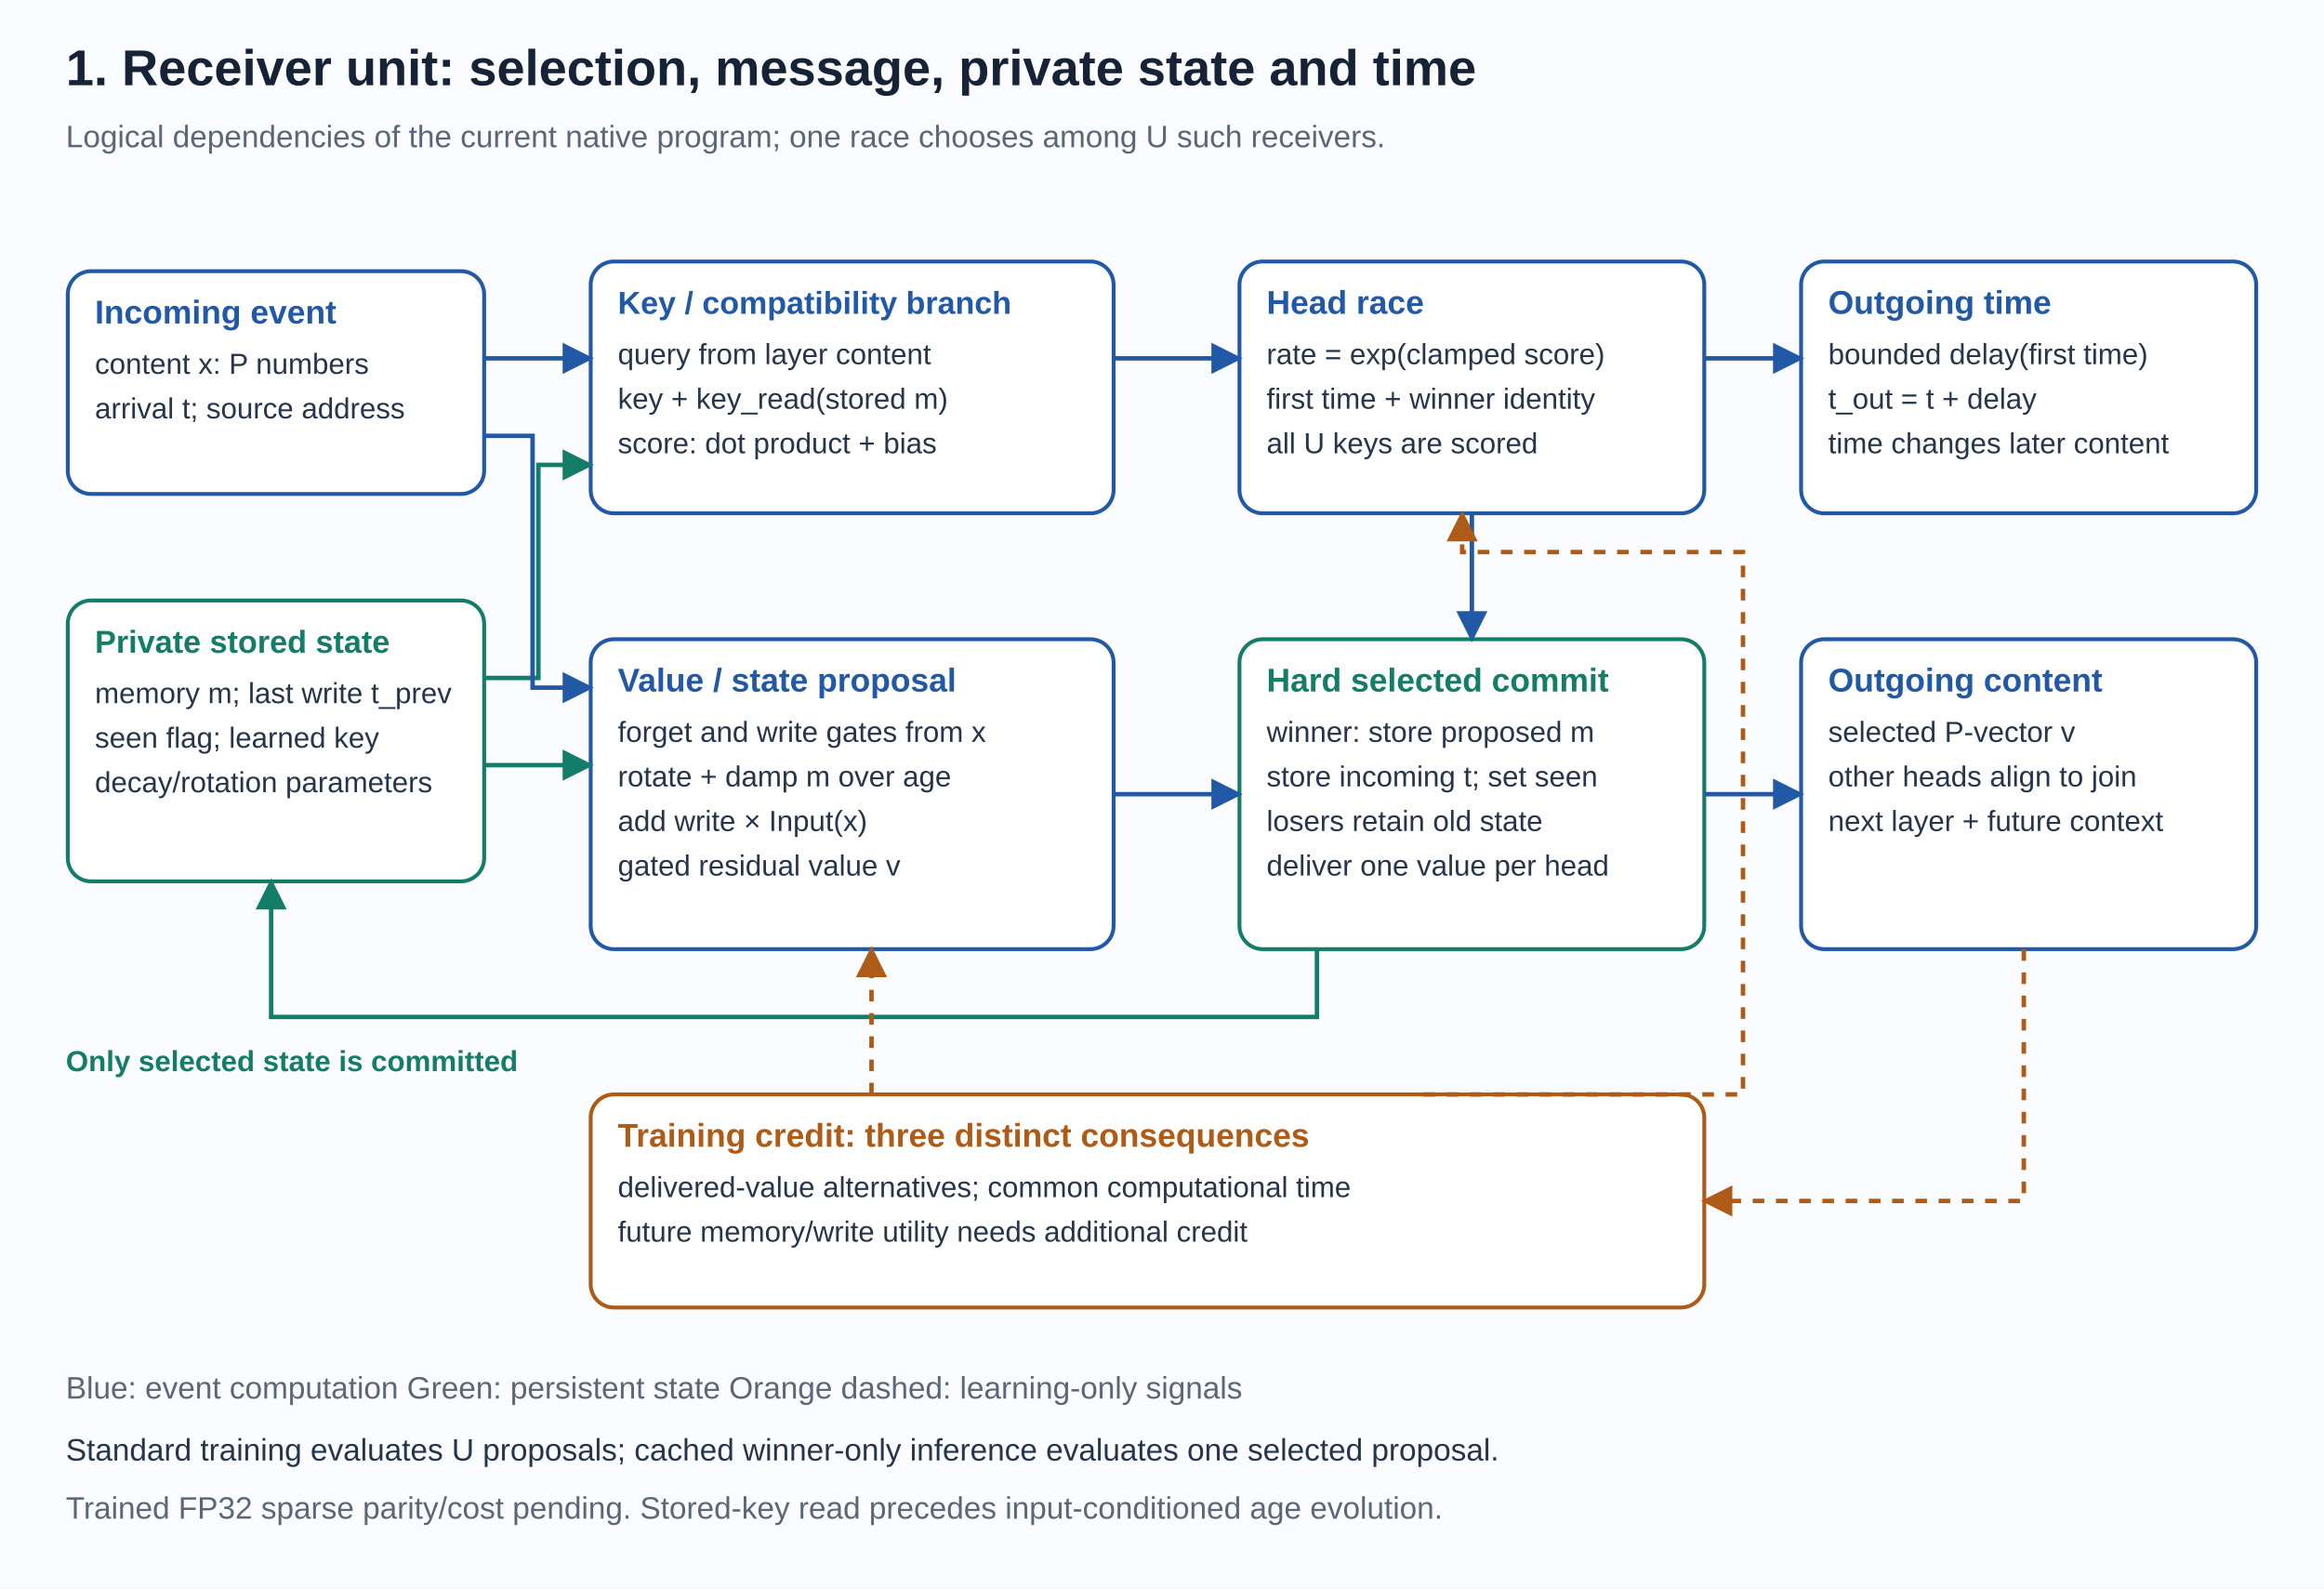
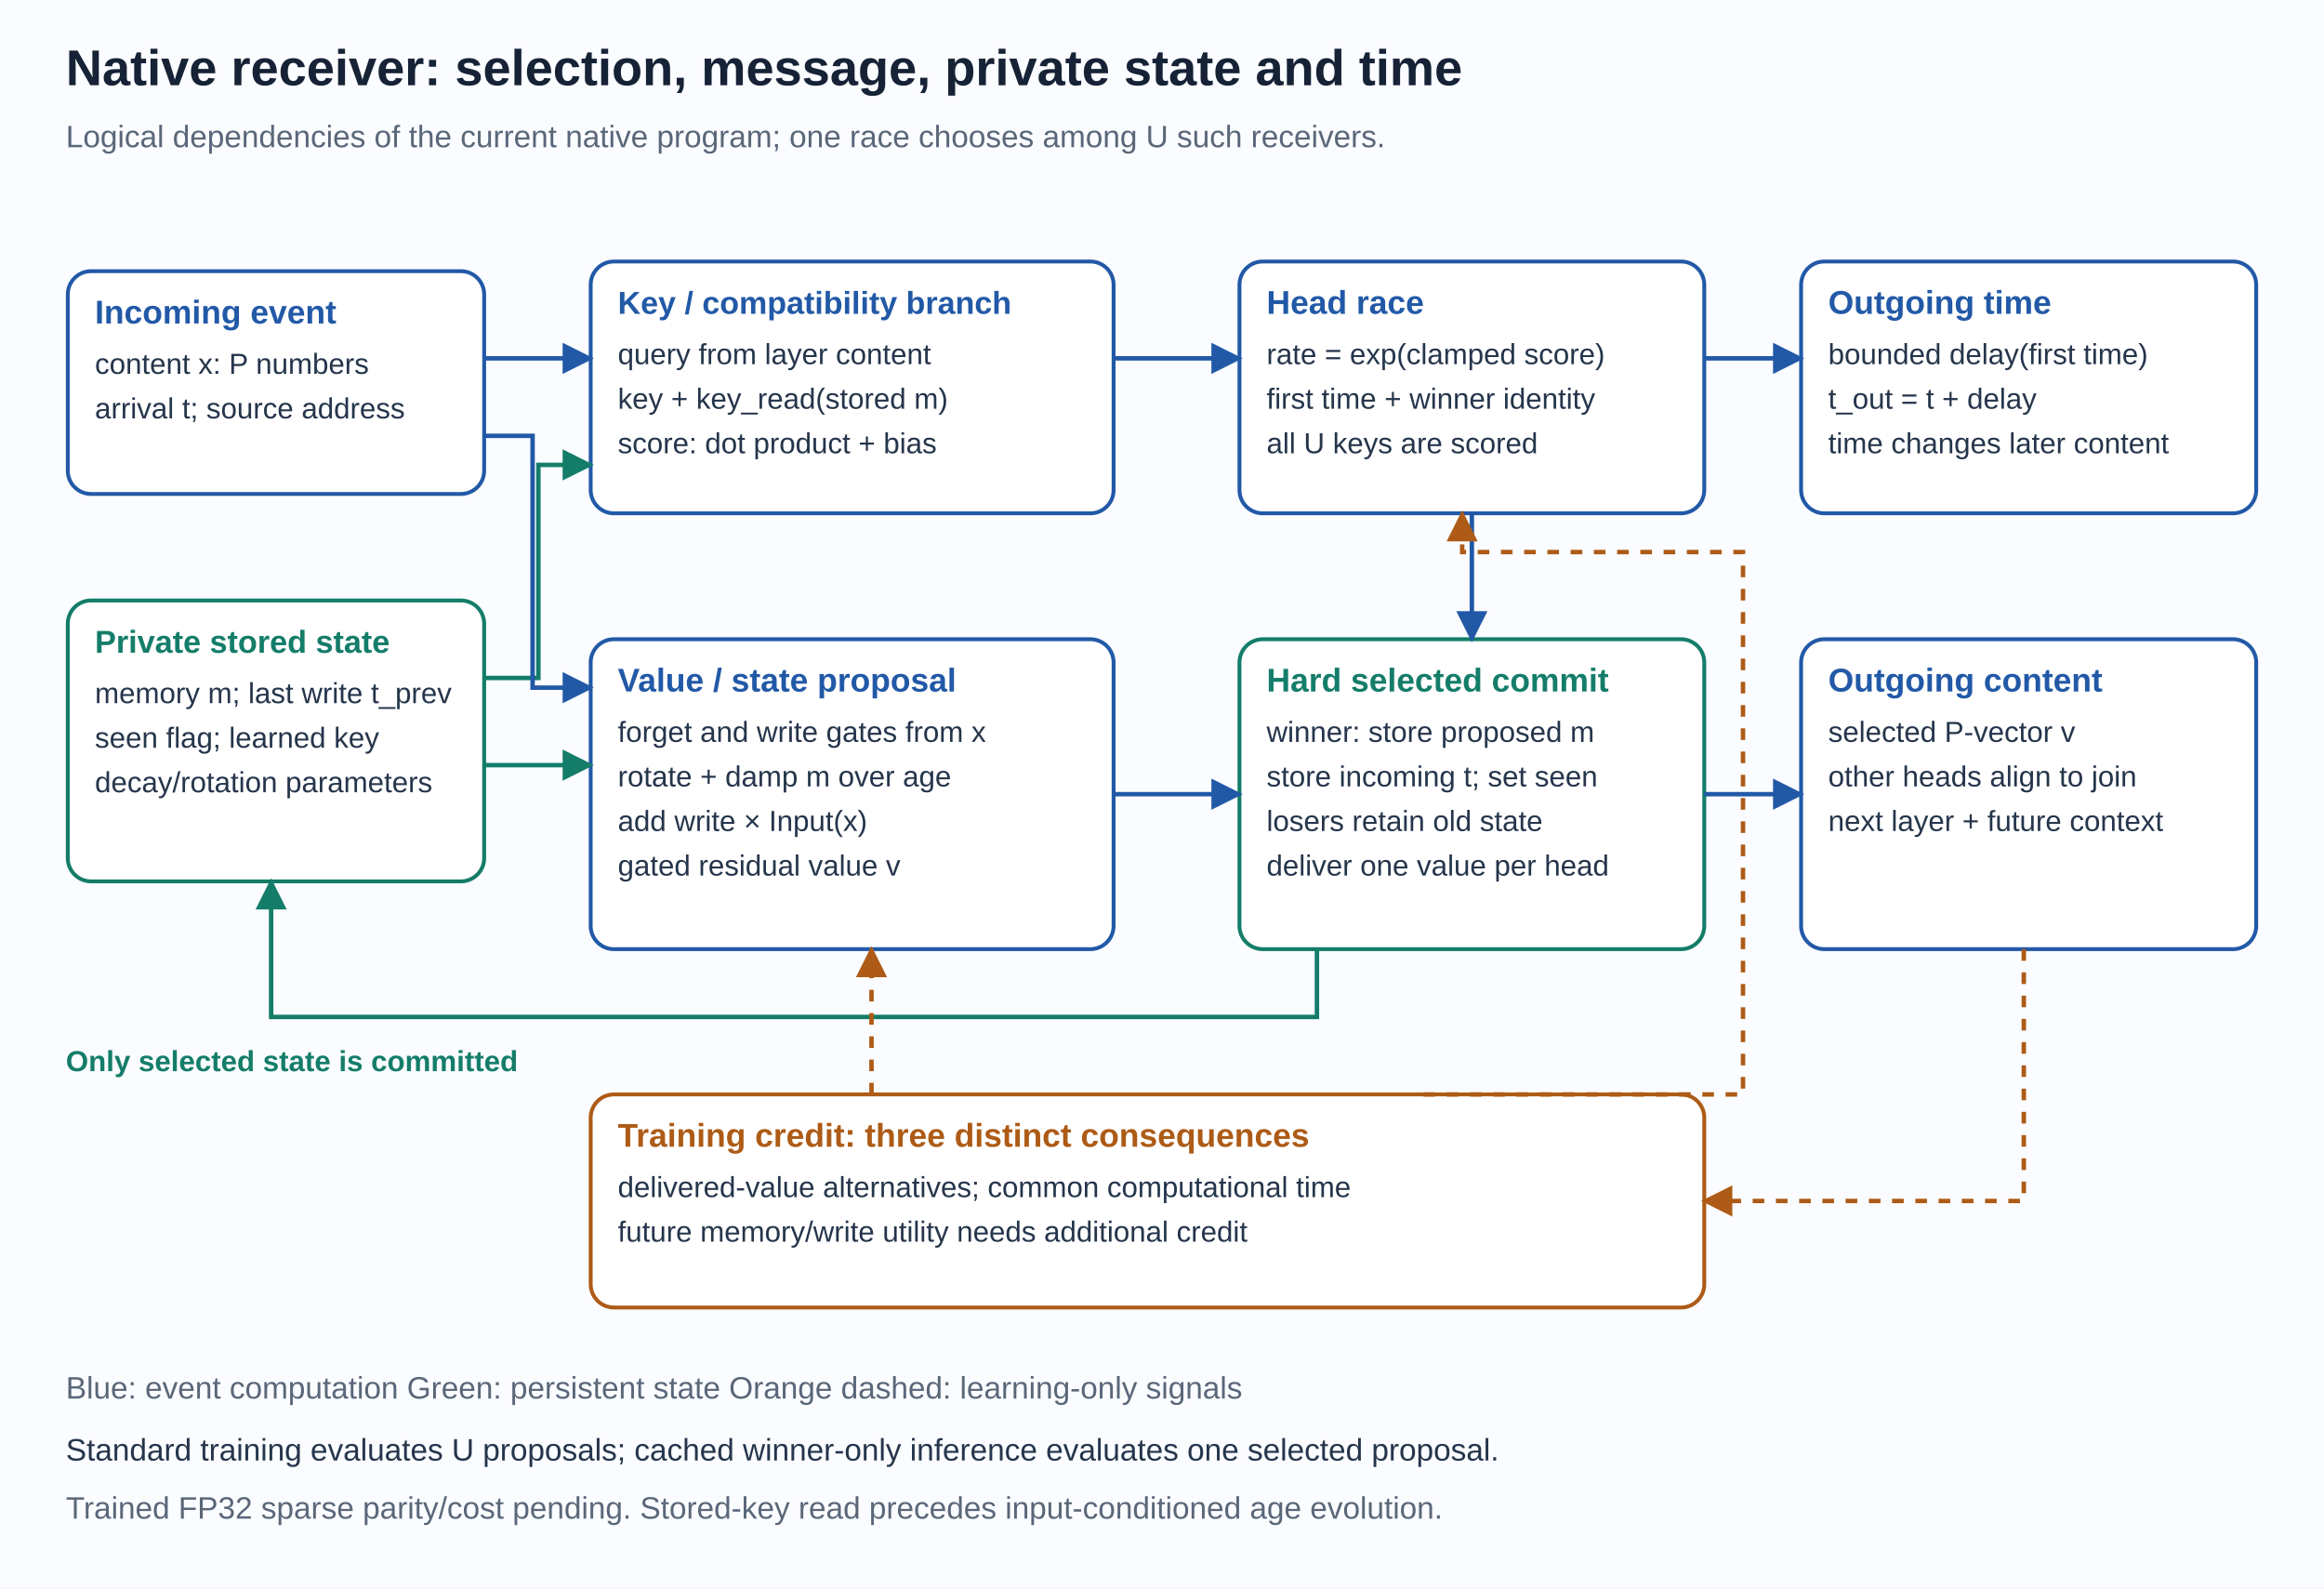
- <svg xmlns="http://www.w3.org/2000/svg" viewBox="0 0 1200 820" role="img" aria-label="1. Receiver unit: selection, message, private state and time">
+ <svg xmlns="http://www.w3.org/2000/svg" viewBox="0 0 1200 820" role="img" aria-label="Native receiver: selection, message, private state and time">
  <defs>
-     <marker id="arrow-ccb69015" viewBox="0 0 10 10" refX="9" refY="5" markerWidth="7" markerHeight="7" orient="auto-start-reverse">
+     <marker id="arrow-a1734465" viewBox="0 0 10 10" refX="9" refY="5" markerWidth="7" markerHeight="7" orient="auto-start-reverse">
      <path d="M0,0 L10,5 L0,10 Z" fill="context-stroke" />
    </marker>
  </defs>
  <rect width="1200" height="820" fill="#fafcff" />
-   <text x="34" y="44" font-family="Arial, sans-serif" font-size="26" fill="#162235" font-weight="700">1. Receiver unit: selection, message, private state and time</text>
+   <text x="34" y="44" font-family="Arial, sans-serif" font-size="26" fill="#162235" font-weight="700">Native receiver: selection, message, private state and time</text>
  <text x="34" y="76" font-family="Arial, sans-serif" font-size="16" fill="#5a6779" font-weight="400">Logical dependencies of the current native program; one race chooses among U such receivers.</text>
  <g class="">
    <rect x="35" y="140" width="215" height="115" rx="12" fill="white" stroke="#2259a7" stroke-width="2" />
    <text x="49" y="167" font-family="Arial, sans-serif" font-size="17" fill="#2259a7" font-weight="700">Incoming event</text>
    <text x="49" y="193" font-family="Arial, sans-serif" font-size="15" fill="#25354b" font-weight="400">content x: P numbers</text>
    <text x="49" y="216" font-family="Arial, sans-serif" font-size="15" fill="#25354b" font-weight="400">arrival t; source address</text>
  </g>
  <g class="">
    <rect x="35" y="310" width="215" height="145" rx="12" fill="white" stroke="#147d69" stroke-width="2" />
    <text x="49" y="337" font-family="Arial, sans-serif" font-size="16.404" fill="#147d69" font-weight="700">Private stored state</text>
    <text x="49" y="363" font-family="Arial, sans-serif" font-size="15" fill="#25354b" font-weight="400">memory m; last write t_prev</text>
    <text x="49" y="386" font-family="Arial, sans-serif" font-size="15" fill="#25354b" font-weight="400">seen flag; learned key</text>
    <text x="49" y="409" font-family="Arial, sans-serif" font-size="15" fill="#25354b" font-weight="400">decay/rotation parameters</text>
  </g>
  <g class="">
    <rect x="305" y="135" width="270" height="130" rx="12" fill="white" stroke="#2259a7" stroke-width="2" />
    <text x="319" y="162" font-family="Arial, sans-serif" font-size="16.329" fill="#2259a7" font-weight="700">Key / compatibility branch</text>
    <text x="319" y="188" font-family="Arial, sans-serif" font-size="15" fill="#25354b" font-weight="400">query from layer content</text>
    <text x="319" y="211" font-family="Arial, sans-serif" font-size="15" fill="#25354b" font-weight="400">key + key_read(stored m)</text>
    <text x="319" y="234" font-family="Arial, sans-serif" font-size="15" fill="#25354b" font-weight="400">score: dot product + bias</text>
  </g>
  <g class="">
    <rect x="640" y="135" width="240" height="130" rx="12" fill="white" stroke="#2259a7" stroke-width="2" />
    <text x="654" y="162" font-family="Arial, sans-serif" font-size="17" fill="#2259a7" font-weight="700">Head race</text>
    <text x="654" y="188" font-family="Arial, sans-serif" font-size="15" fill="#25354b" font-weight="400">rate = exp(clamped score)</text>
    <text x="654" y="211" font-family="Arial, sans-serif" font-size="15" fill="#25354b" font-weight="400">first time + winner identity</text>
    <text x="654" y="234" font-family="Arial, sans-serif" font-size="15" fill="#25354b" font-weight="400">all U keys are scored</text>
  </g>
  <g class="">
    <rect x="930" y="135" width="235" height="130" rx="12" fill="white" stroke="#2259a7" stroke-width="2" />
    <text x="944" y="162" font-family="Arial, sans-serif" font-size="17" fill="#2259a7" font-weight="700">Outgoing time</text>
    <text x="944" y="188" font-family="Arial, sans-serif" font-size="15" fill="#25354b" font-weight="400">bounded delay(first time)</text>
    <text x="944" y="211" font-family="Arial, sans-serif" font-size="15" fill="#25354b" font-weight="400">t_out = t + delay</text>
    <text x="944" y="234" font-family="Arial, sans-serif" font-size="15" fill="#25354b" font-weight="400">time changes later content</text>
  </g>
  <g class="">
    <rect x="305" y="330" width="270" height="160" rx="12" fill="white" stroke="#2259a7" stroke-width="2" />
    <text x="319" y="357" font-family="Arial, sans-serif" font-size="17" fill="#2259a7" font-weight="700">Value / state proposal</text>
    <text x="319" y="383" font-family="Arial, sans-serif" font-size="15" fill="#25354b" font-weight="400">forget and write gates from x</text>
    <text x="319" y="406" font-family="Arial, sans-serif" font-size="15" fill="#25354b" font-weight="400">rotate + damp m over age</text>
    <text x="319" y="429" font-family="Arial, sans-serif" font-size="15" fill="#25354b" font-weight="400">add write × Input(x)</text>
    <text x="319" y="452" font-family="Arial, sans-serif" font-size="15" fill="#25354b" font-weight="400">gated residual value v</text>
  </g>
  <g class="">
    <rect x="640" y="330" width="240" height="160" rx="12" fill="white" stroke="#147d69" stroke-width="2" />
    <text x="654" y="357" font-family="Arial, sans-serif" font-size="17" fill="#147d69" font-weight="700">Hard selected commit</text>
    <text x="654" y="383" font-family="Arial, sans-serif" font-size="15" fill="#25354b" font-weight="400">winner: store proposed m</text>
    <text x="654" y="406" font-family="Arial, sans-serif" font-size="15" fill="#25354b" font-weight="400">store incoming t; set seen</text>
    <text x="654" y="429" font-family="Arial, sans-serif" font-size="15" fill="#25354b" font-weight="400">losers retain old state</text>
    <text x="654" y="452" font-family="Arial, sans-serif" font-size="15" fill="#25354b" font-weight="400">deliver one value per head</text>
  </g>
  <g class="">
    <rect x="930" y="330" width="235" height="160" rx="12" fill="white" stroke="#2259a7" stroke-width="2" />
    <text x="944" y="357" font-family="Arial, sans-serif" font-size="17" fill="#2259a7" font-weight="700">Outgoing content</text>
    <text x="944" y="383" font-family="Arial, sans-serif" font-size="15" fill="#25354b" font-weight="400">selected P-vector v</text>
    <text x="944" y="406" font-family="Arial, sans-serif" font-size="15" fill="#25354b" font-weight="400">other heads align to join</text>
    <text x="944" y="429" font-family="Arial, sans-serif" font-size="15" fill="#25354b" font-weight="400">next layer + future context</text>
  </g>
  <g class="learning">
    <rect x="305" y="565" width="575" height="110" rx="12" fill="white" stroke="#ad5b16" stroke-width="2" />
    <text x="319" y="592" font-family="Arial, sans-serif" font-size="17" fill="#ad5b16" font-weight="700">Training credit: three distinct consequences</text>
    <text x="319" y="618" font-family="Arial, sans-serif" font-size="15" fill="#25354b" font-weight="400">delivered-value alternatives; common computational time</text>
    <text x="319" y="641" font-family="Arial, sans-serif" font-size="15" fill="#25354b" font-weight="400">future memory/write utility needs additional credit</text>
  </g>
-   <polyline class="" points="250,185 305,185" fill="none" stroke="#2259a7" stroke-width="2.3" stroke-dasharray="0" marker-end="url(#arrow-ccb69015)" />
-   <polyline class="" points="250,350 278,350 278,240 305,240" fill="none" stroke="#147d69" stroke-width="2.3" stroke-dasharray="0" marker-end="url(#arrow-ccb69015)" />
-   <polyline class="" points="250,225 275,225 275,355 305,355" fill="none" stroke="#2259a7" stroke-width="2.3" stroke-dasharray="0" marker-end="url(#arrow-ccb69015)" />
-   <polyline class="" points="250,395 305,395" fill="none" stroke="#147d69" stroke-width="2.3" stroke-dasharray="0" marker-end="url(#arrow-ccb69015)" />
-   <polyline class="" points="575,185 640,185" fill="none" stroke="#2259a7" stroke-width="2.3" stroke-dasharray="0" marker-end="url(#arrow-ccb69015)" />
-   <polyline class="" points="880,185 930,185" fill="none" stroke="#2259a7" stroke-width="2.3" stroke-dasharray="0" marker-end="url(#arrow-ccb69015)" />
-   <polyline class="" points="760,265 760,330" fill="none" stroke="#2259a7" stroke-width="2.3" stroke-dasharray="0" marker-end="url(#arrow-ccb69015)" />
-   <polyline class="" points="575,410 640,410" fill="none" stroke="#2259a7" stroke-width="2.3" stroke-dasharray="0" marker-end="url(#arrow-ccb69015)" />
-   <polyline class="" points="880,410 930,410" fill="none" stroke="#2259a7" stroke-width="2.3" stroke-dasharray="0" marker-end="url(#arrow-ccb69015)" />
-   <polyline class="" points="680,490 680,525 140,525 140,455" fill="none" stroke="#147d69" stroke-width="2.3" stroke-dasharray="0" marker-end="url(#arrow-ccb69015)" />
+   <polyline class="" points="250,185 305,185" fill="none" stroke="#2259a7" stroke-width="2.3" stroke-dasharray="0" marker-end="url(#arrow-a1734465)" />
+   <polyline class="" points="250,350 278,350 278,240 305,240" fill="none" stroke="#147d69" stroke-width="2.3" stroke-dasharray="0" marker-end="url(#arrow-a1734465)" />
+   <polyline class="" points="250,225 275,225 275,355 305,355" fill="none" stroke="#2259a7" stroke-width="2.3" stroke-dasharray="0" marker-end="url(#arrow-a1734465)" />
+   <polyline class="" points="250,395 305,395" fill="none" stroke="#147d69" stroke-width="2.3" stroke-dasharray="0" marker-end="url(#arrow-a1734465)" />
+   <polyline class="" points="575,185 640,185" fill="none" stroke="#2259a7" stroke-width="2.3" stroke-dasharray="0" marker-end="url(#arrow-a1734465)" />
+   <polyline class="" points="880,185 930,185" fill="none" stroke="#2259a7" stroke-width="2.3" stroke-dasharray="0" marker-end="url(#arrow-a1734465)" />
+   <polyline class="" points="760,265 760,330" fill="none" stroke="#2259a7" stroke-width="2.3" stroke-dasharray="0" marker-end="url(#arrow-a1734465)" />
+   <polyline class="" points="575,410 640,410" fill="none" stroke="#2259a7" stroke-width="2.3" stroke-dasharray="0" marker-end="url(#arrow-a1734465)" />
+   <polyline class="" points="880,410 930,410" fill="none" stroke="#2259a7" stroke-width="2.3" stroke-dasharray="0" marker-end="url(#arrow-a1734465)" />
+   <polyline class="" points="680,490 680,525 140,525 140,455" fill="none" stroke="#147d69" stroke-width="2.3" stroke-dasharray="0" marker-end="url(#arrow-a1734465)" />
  <text x="34" y="553" font-family="Arial, sans-serif" font-size="15" fill="#147d69" font-weight="700">Only selected state is committed</text>
-   <polyline class="learning" points="1045,490 1045,620 880,620" fill="none" stroke="#ad5b16" stroke-width="2.3" stroke-dasharray="6" marker-end="url(#arrow-ccb69015)" />
-   <polyline class="learning" points="450,565 450,490" fill="none" stroke="#ad5b16" stroke-width="2.3" stroke-dasharray="6" marker-end="url(#arrow-ccb69015)" />
-   <polyline class="learning" points="735,565 900,565 900,285 755,285 755,265" fill="none" stroke="#ad5b16" stroke-width="2.3" stroke-dasharray="6" marker-end="url(#arrow-ccb69015)" />
+   <polyline class="learning" points="1045,490 1045,620 880,620" fill="none" stroke="#ad5b16" stroke-width="2.3" stroke-dasharray="6" marker-end="url(#arrow-a1734465)" />
+   <polyline class="learning" points="450,565 450,490" fill="none" stroke="#ad5b16" stroke-width="2.3" stroke-dasharray="6" marker-end="url(#arrow-a1734465)" />
+   <polyline class="learning" points="735,565 900,565 900,285 755,285 755,265" fill="none" stroke="#ad5b16" stroke-width="2.3" stroke-dasharray="6" marker-end="url(#arrow-a1734465)" />
  <text x="34" y="722" font-family="Arial, sans-serif" font-size="16" fill="#5a6779" font-weight="400">Blue: event computation    Green: persistent state    Orange dashed: learning-only signals</text>
  <text x="34" y="754" font-family="Arial, sans-serif" font-size="16" fill="#25354b" font-weight="400">Standard training evaluates U proposals; cached winner-only inference evaluates one selected proposal.</text>
  <text x="34" y="784" font-family="Arial, sans-serif" font-size="16" fill="#5a6779" font-weight="400">Trained FP32 sparse parity/cost pending. Stored-key read precedes input-conditioned age evolution.</text>
</svg>
